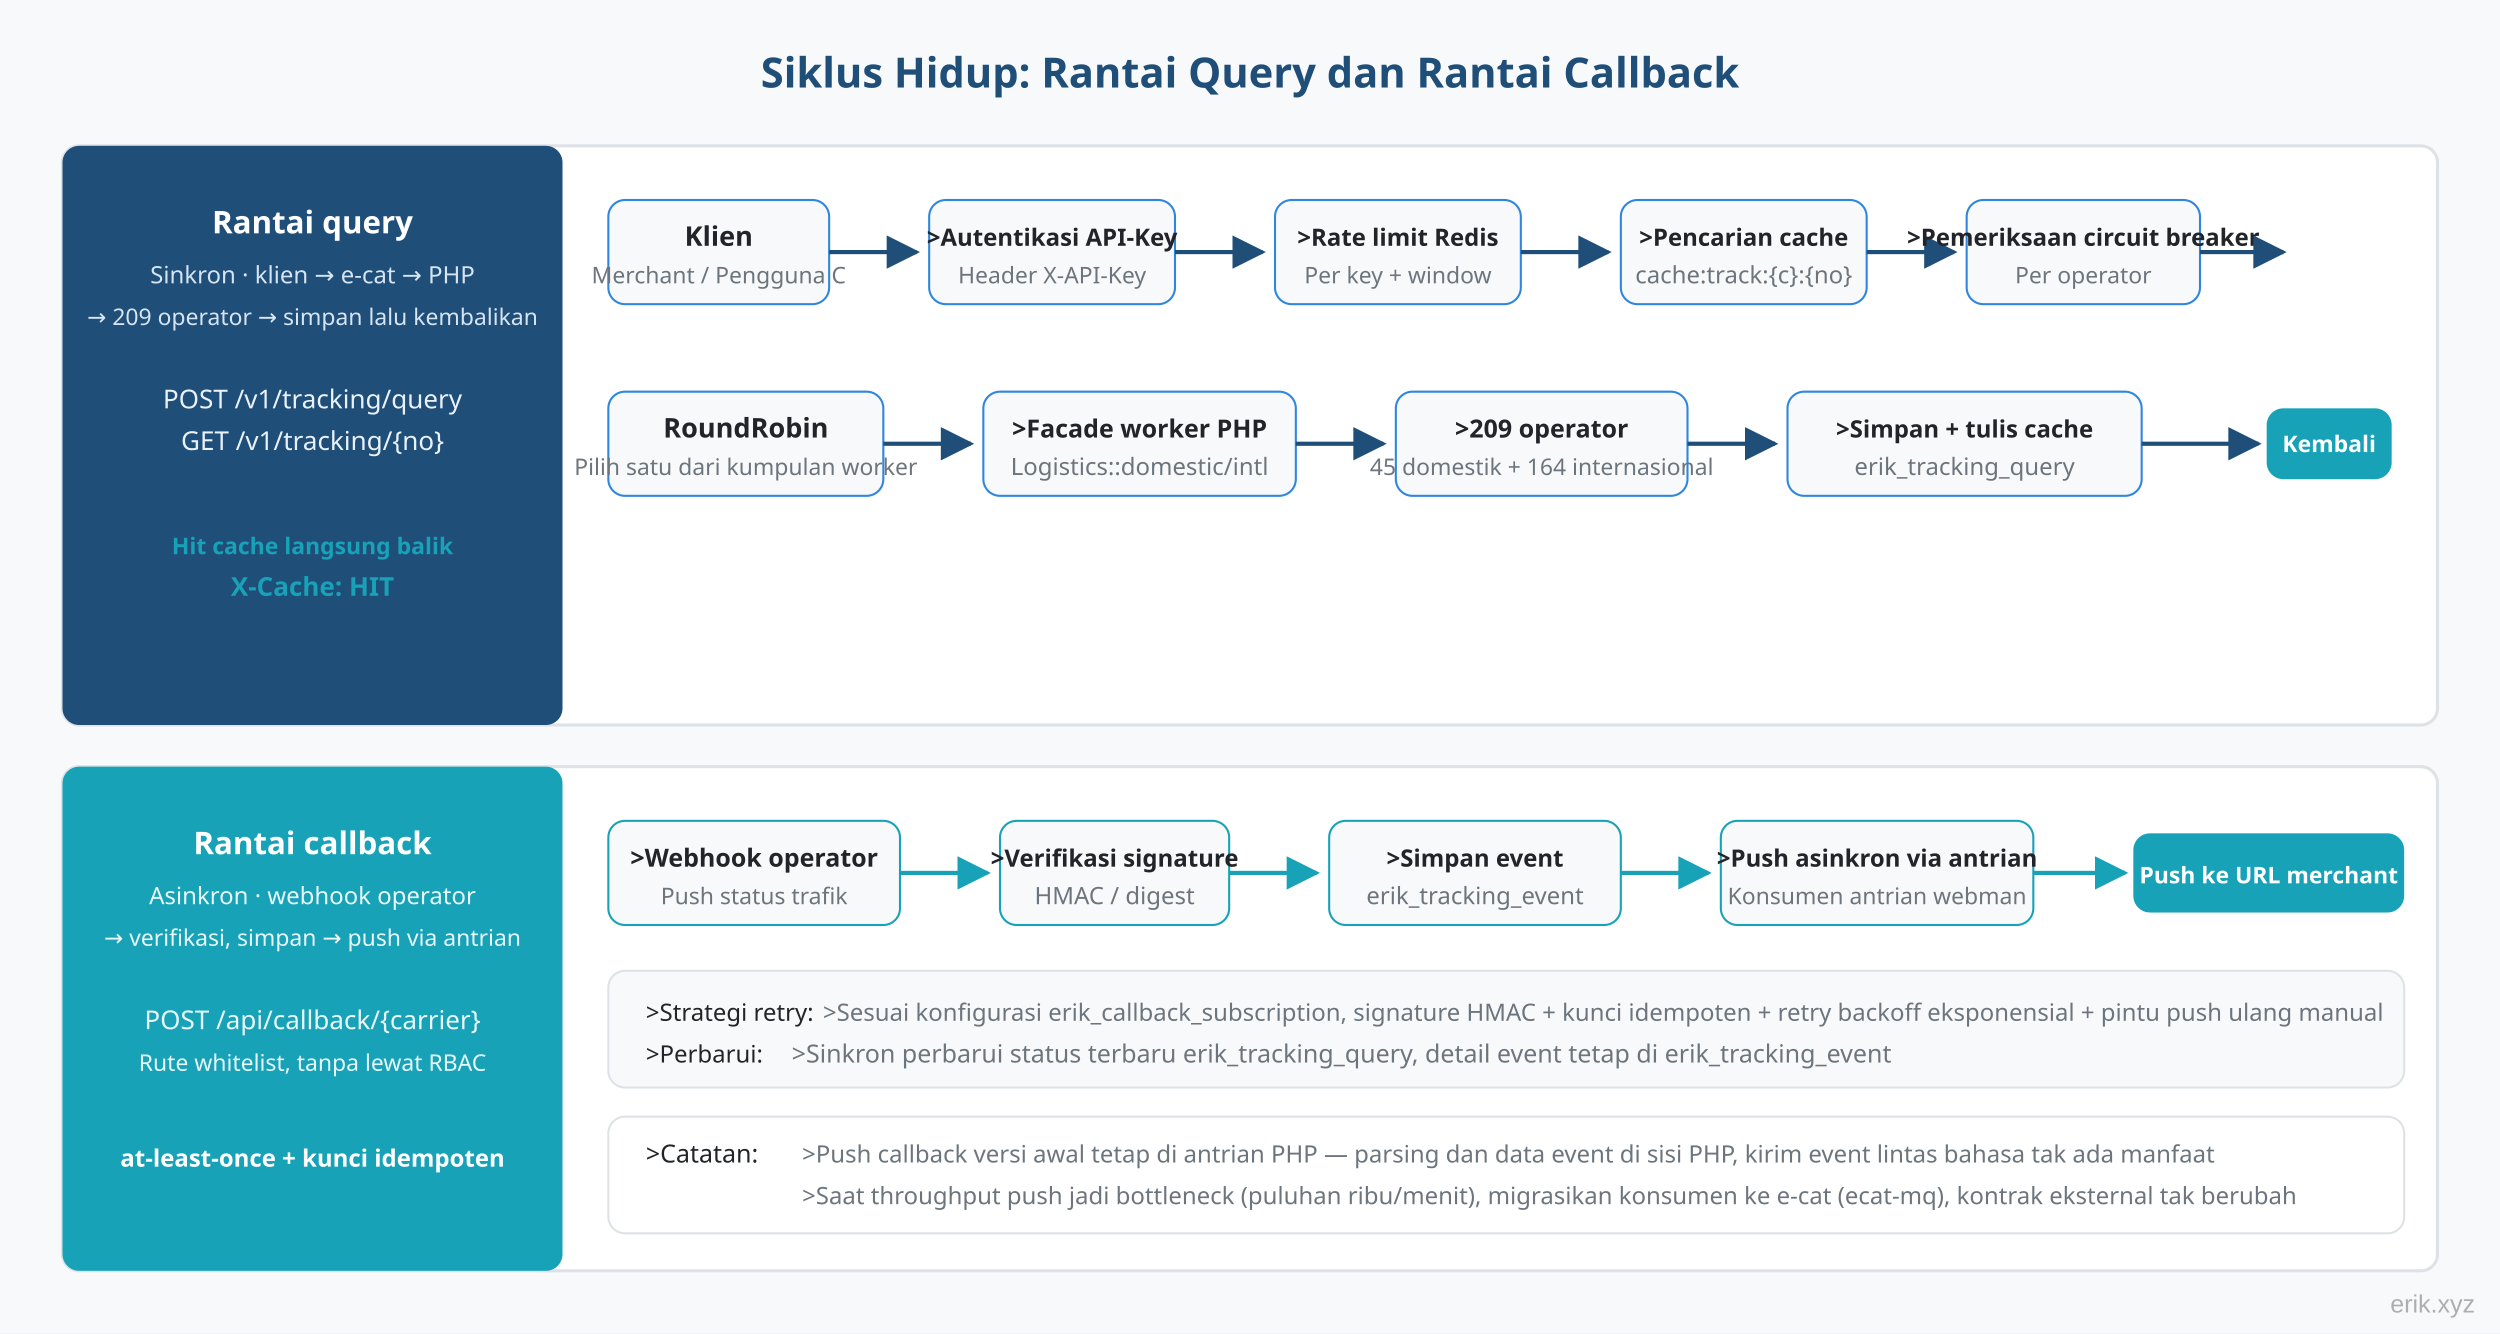
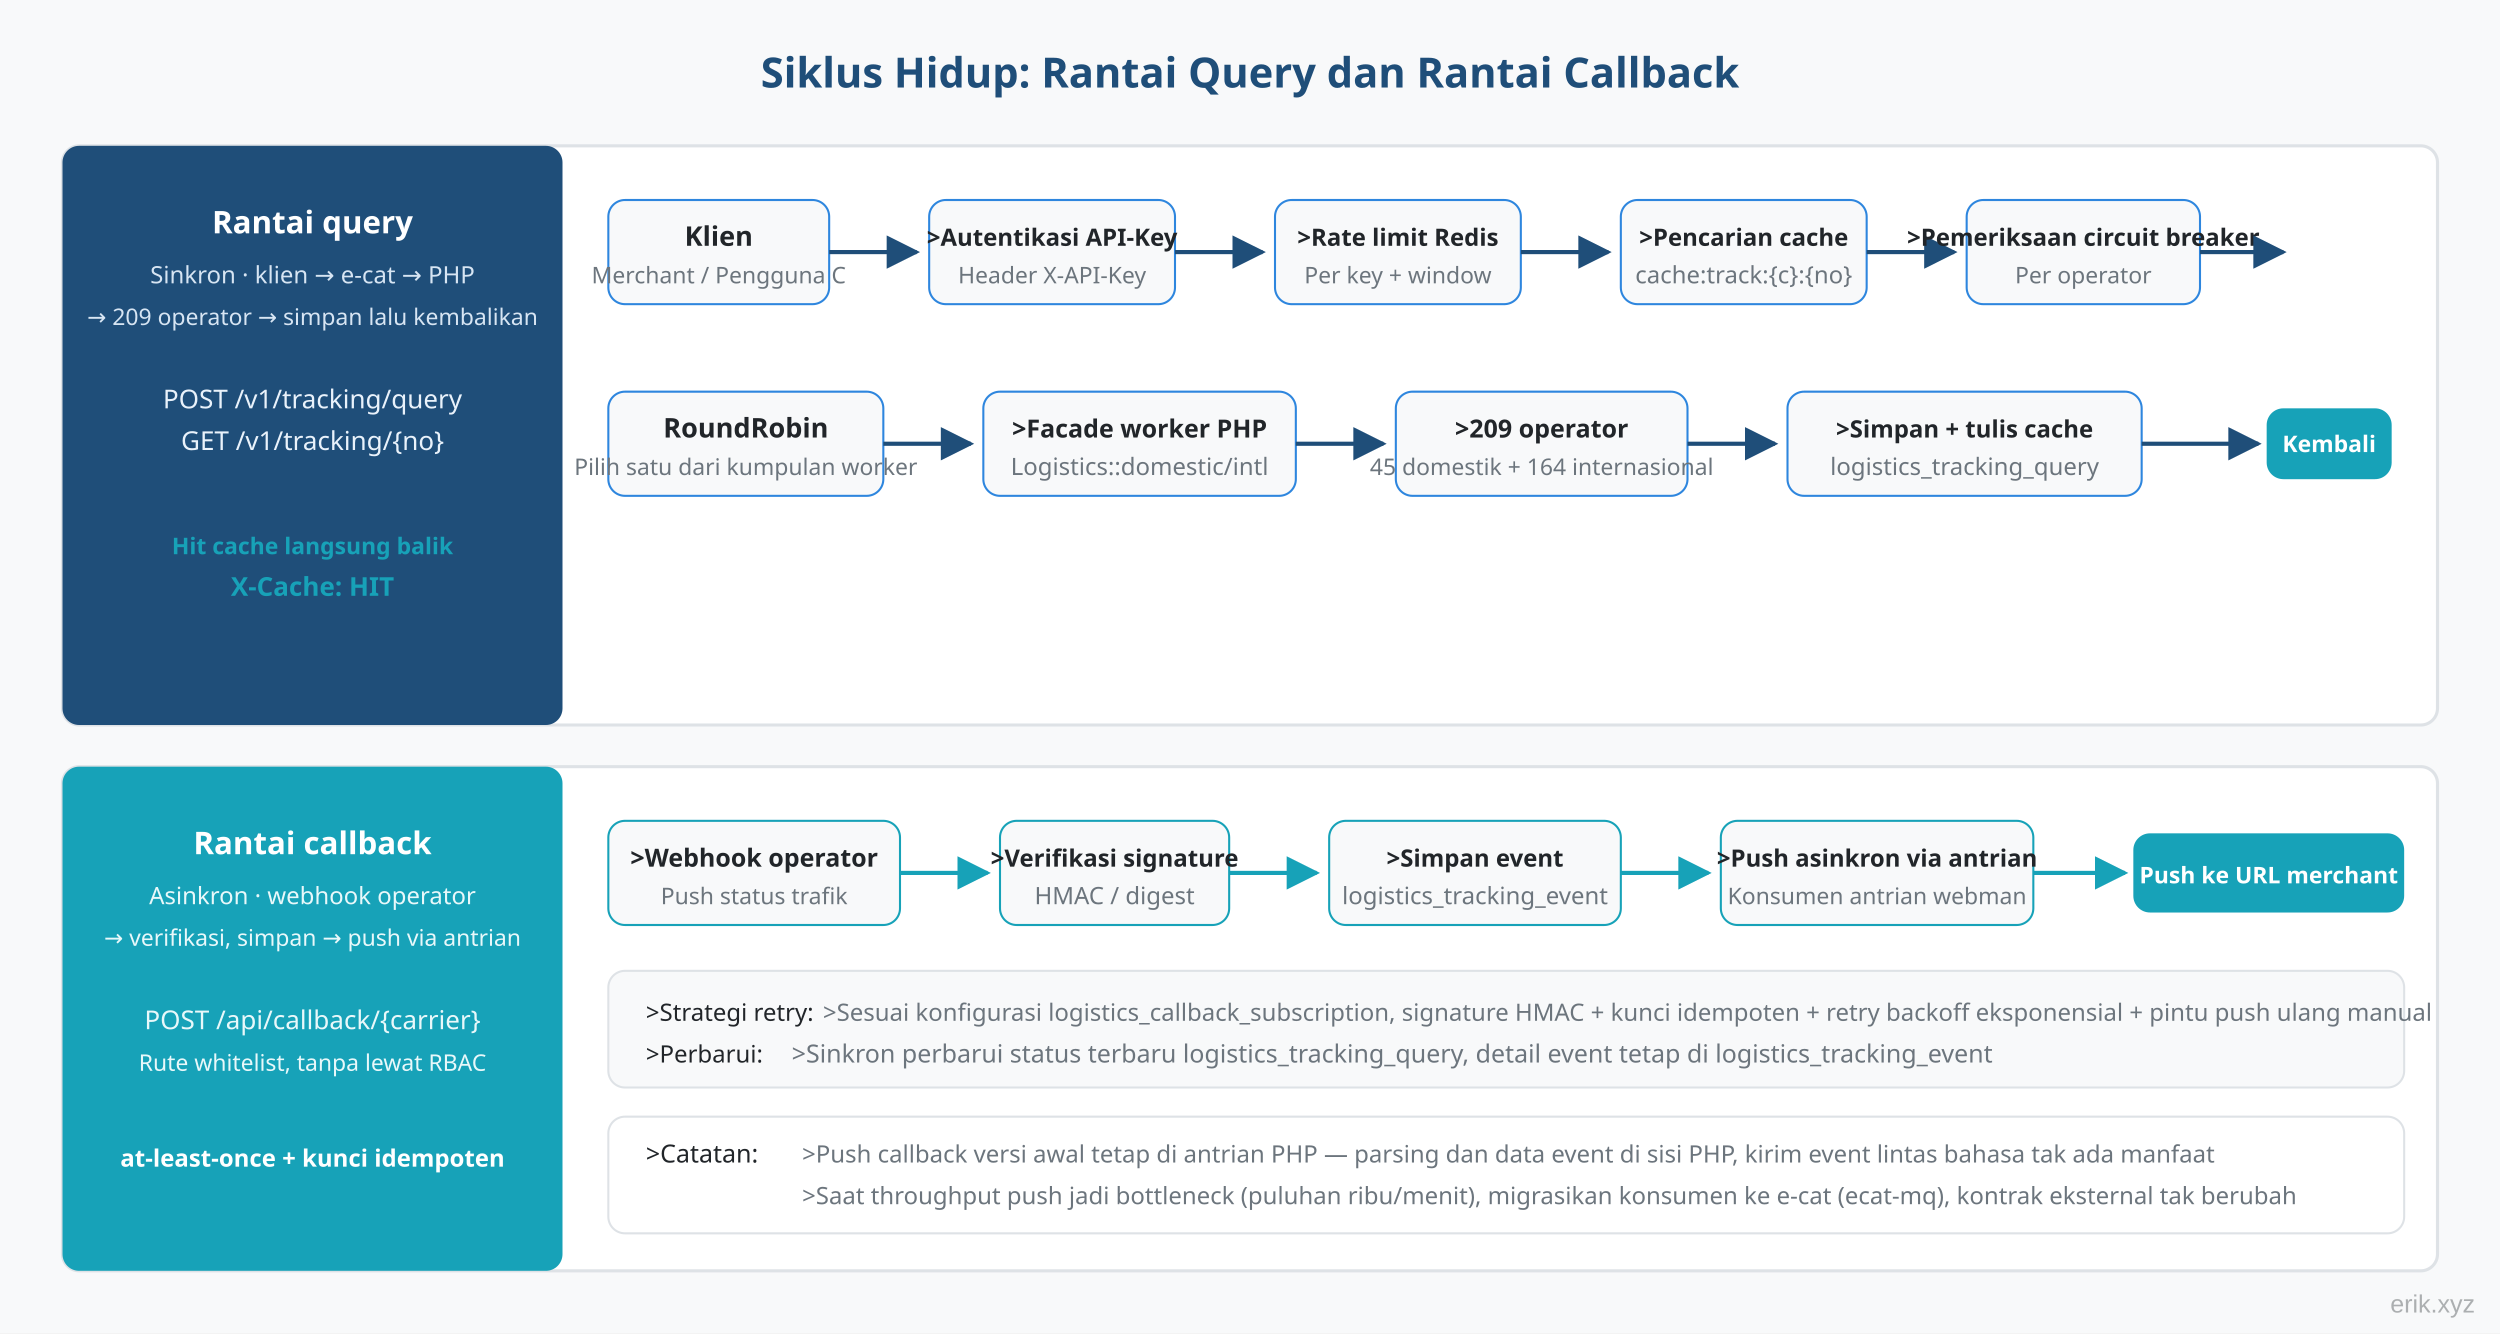
<svg xmlns="http://www.w3.org/2000/svg" viewBox="0 0 1200 640" font-family="'PingFang SC','Noto Sans SC','Microsoft YaHei',sans-serif">
  <defs>
    <marker id="arrow" viewBox="0 0 10 10" refX="9" refY="5" markerWidth="8" markerHeight="8" orient="auto-start-reverse">
      <path d="M0,0 L10,5 L0,10 z" fill="#1F4E79" />
    </marker>
    <marker id="arrow2" viewBox="0 0 10 10" refX="9" refY="5" markerWidth="8" markerHeight="8" orient="auto-start-reverse">
      <path d="M0,0 L10,5 L0,10 z" fill="#17A2B8" />
    </marker>
  </defs>
  <rect x="0" y="0" width="1200" height="640" fill="#F8F9FA" />
  <text x="600" y="42" text-anchor="middle" font-size="20" font-weight="bold" fill="#1F4E79">Siklus Hidup: Rantai Query dan Rantai Callback</text>
  <rect x="30" y="70" width="1140" height="278" rx="8" fill="#FFFFFF" stroke="#DEE2E6" stroke-width="1.5" />
  <rect x="30" y="70" width="240" height="278" rx="8" fill="#1F4E79" />
  <text x="150" y="112" text-anchor="middle" font-size="15" font-weight="bold" fill="#FFFFFF">Rantai query</text>
  <text x="150" y="136" text-anchor="middle" font-size="11.5" fill="#D7E5F3">Sinkron · klien → e-cat → PHP</text>
  <text x="150" y="156" text-anchor="middle" font-size="11" fill="#D7E5F3">→ 209 operator → simpan lalu kembalikan</text>
  <text x="150" y="196" text-anchor="middle" font-size="12.5" fill="#E9F2FB">POST /v1/tracking/query</text>
  <text x="150" y="216" text-anchor="middle" font-size="12.5" fill="#E9F2FB">GET /v1/tracking/{no}</text>
  <text x="150" y="266" text-anchor="middle" font-size="11" fill="#17A2B8" font-weight="bold">Hit cache langsung balik</text>
  <text x="150" y="286" text-anchor="middle" font-size="12.5" fill="#17A2B8" font-weight="bold">X-Cache: HIT</text>
  <g font-size="13" fill="#212529">
    <rect x="292" y="96" width="106" height="50" rx="8" fill="#F8F9FA" stroke="#2E86DE" />
    <text x="345" y="118" text-anchor="middle" font-weight="bold">Klien</text>
    <text x="345" y="136" text-anchor="middle" font-size="11" fill="#6C757D">Merchant / Pengguna C</text>
    <line x1="398" y1="121" x2="440" y2="121" stroke="#1F4E79" stroke-width="2" marker-end="url(#arrow)" />
    <rect x="446" y="96" width="118" height="50" rx="8" fill="#F8F9FA" stroke="#2E86DE" />
    <text x="505" y="118" text-anchor="middle" font-weight="bold" font-size="11.5">&gt;Autentikasi API-Key</text>
    <text x="505" y="136" text-anchor="middle" font-size="11" fill="#6C757D">Header X-API-Key</text>
    <line x1="564" y1="121" x2="606" y2="121" stroke="#1F4E79" stroke-width="2" marker-end="url(#arrow)" />
    <rect x="612" y="96" width="118" height="50" rx="8" fill="#F8F9FA" stroke="#2E86DE" />
    <text x="671" y="118" text-anchor="middle" font-weight="bold" font-size="11.5">&gt;Rate limit Redis</text>
    <text x="671" y="136" text-anchor="middle" font-size="11" fill="#6C757D">Per key + window</text>
    <line x1="730" y1="121" x2="772" y2="121" stroke="#1F4E79" stroke-width="2" marker-end="url(#arrow)" />
    <rect x="778" y="96" width="118" height="50" rx="8" fill="#F8F9FA" stroke="#2E86DE" />
    <text x="837" y="118" text-anchor="middle" font-weight="bold" font-size="11.5">&gt;Pencarian cache</text>
    <text x="837" y="136" text-anchor="middle" font-size="11.5" fill="#6C757D">cache:track:{c}:{no}</text>
    <line x1="896" y1="121" x2="938" y2="121" stroke="#1F4E79" stroke-width="2" marker-end="url(#arrow)" />
    <rect x="944" y="96" width="112" height="50" rx="8" fill="#F8F9FA" stroke="#2E86DE" />
    <text x="1000" y="118" text-anchor="middle" font-weight="bold" font-size="11.5">&gt;Pemeriksaan circuit breaker</text>
    <text x="1000" y="136" text-anchor="middle" font-size="11" fill="#6C757D">Per operator</text>
    <line x1="1056" y1="121" x2="1096" y2="121" stroke="#1F4E79" stroke-width="2" marker-end="url(#arrow)" />
  </g>
  <g font-size="13" fill="#212529">
    <rect x="292" y="188" width="132" height="50" rx="8" fill="#F8F9FA" stroke="#2E86DE" />
    <text x="358" y="210" text-anchor="middle" font-weight="bold">RoundRobin</text>
    <text x="358" y="228" text-anchor="middle" font-size="11" fill="#6C757D">Pilih satu dari kumpulan worker</text>
    <line x1="424" y1="213" x2="466" y2="213" stroke="#1F4E79" stroke-width="2" marker-end="url(#arrow)" />
    <rect x="472" y="188" width="150" height="50" rx="8" fill="#F8F9FA" stroke="#2E86DE" />
    <text x="547" y="210" text-anchor="middle" font-weight="bold" font-size="12">&gt;Facade worker PHP</text>
    <text x="547" y="228" text-anchor="middle" font-size="11.5" fill="#6C757D">Logistics::domestic/intl</text>
    <line x1="622" y1="213" x2="664" y2="213" stroke="#1F4E79" stroke-width="2" marker-end="url(#arrow)" />
    <rect x="670" y="188" width="140" height="50" rx="8" fill="#F8F9FA" stroke="#2E86DE" />
    <text x="740" y="210" text-anchor="middle" font-weight="bold" font-size="12">&gt;209 operator</text>
    <text x="740" y="228" text-anchor="middle" font-size="11" fill="#6C757D">45 domestik + 164 internasional</text>
    <line x1="810" y1="213" x2="852" y2="213" stroke="#1F4E79" stroke-width="2" marker-end="url(#arrow)" />
    <rect x="858" y="188" width="170" height="50" rx="8" fill="#F8F9FA" stroke="#2E86DE" />
    <text x="943" y="210" text-anchor="middle" font-weight="bold" font-size="11.5">&gt;Simpan + tulis cache</text>
-     <text x="943" y="228" text-anchor="middle" font-size="11.5" fill="#6C757D">erik_tracking_query</text>
+     <text x="943" y="228" text-anchor="middle" font-size="11.5" fill="#6C757D">logistics_tracking_query</text>
    <line x1="1028" y1="213" x2="1084" y2="213" stroke="#1F4E79" stroke-width="2" marker-end="url(#arrow)" />
    <rect x="1088" y="196" width="60" height="34" rx="8" fill="#17A2B8" />
    <text x="1118" y="217" text-anchor="middle" font-size="11" font-weight="bold" fill="#FFFFFF">Kembali</text>
  </g>
  <rect x="30" y="368" width="1140" height="242" rx="8" fill="#FFFFFF" stroke="#DEE2E6" stroke-width="1.5" />
  <rect x="30" y="368" width="240" height="242" rx="8" fill="#17A2B8" />
  <text x="150" y="410" text-anchor="middle" font-size="15" font-weight="bold" fill="#FFFFFF">Rantai callback</text>
  <text x="150" y="434" text-anchor="middle" font-size="11.5" fill="#E8F8FA">Asinkron · webhook operator</text>
  <text x="150" y="454" text-anchor="middle" font-size="11" fill="#E8F8FA">→ verifikasi, simpan → push via antrian</text>
  <text x="150" y="494" text-anchor="middle" font-size="12.5" fill="#E8F8FA">POST /api/callback/{carrier}</text>
  <text x="150" y="514" text-anchor="middle" font-size="11" fill="#E8F8FA">Rute whitelist, tanpa lewat RBAC</text>
  <text x="150" y="560" text-anchor="middle" font-size="11.5" fill="#FFFFFF" font-weight="bold">at-least-once + kunci idempoten</text>
  <g font-size="13" fill="#212529">
    <rect x="292" y="394" width="140" height="50" rx="8" fill="#F8F9FA" stroke="#17A2B8" />
    <text x="362" y="416" text-anchor="middle" font-weight="bold" font-size="12">&gt;Webhook operator</text>
    <text x="362" y="434" text-anchor="middle" font-size="11" fill="#6C757D">Push status trafik</text>
    <line x1="432" y1="419" x2="474" y2="419" stroke="#17A2B8" stroke-width="2" marker-end="url(#arrow2)" />
    <rect x="480" y="394" width="110" height="50" rx="8" fill="#F8F9FA" stroke="#17A2B8" />
    <text x="535" y="416" text-anchor="middle" font-weight="bold" font-size="11.5">&gt;Verifikasi signature</text>
    <text x="535" y="434" text-anchor="middle" font-size="11.5" fill="#6C757D">HMAC / digest</text>
    <line x1="590" y1="419" x2="632" y2="419" stroke="#17A2B8" stroke-width="2" marker-end="url(#arrow2)" />
    <rect x="638" y="394" width="140" height="50" rx="8" fill="#F8F9FA" stroke="#17A2B8" />
    <text x="708" y="416" text-anchor="middle" font-weight="bold" font-size="11.5">&gt;Simpan event</text>
-     <text x="708" y="434" text-anchor="middle" font-size="11.5" fill="#6C757D">erik_tracking_event</text>
+     <text x="708" y="434" text-anchor="middle" font-size="11.5" fill="#6C757D">logistics_tracking_event</text>
    <line x1="778" y1="419" x2="820" y2="419" stroke="#17A2B8" stroke-width="2" marker-end="url(#arrow2)" />
    <rect x="826" y="394" width="150" height="50" rx="8" fill="#F8F9FA" stroke="#17A2B8" />
    <text x="901" y="416" text-anchor="middle" font-weight="bold" font-size="11.5">&gt;Push asinkron via antrian</text>
    <text x="901" y="434" text-anchor="middle" font-size="11" fill="#6C757D">Konsumen antrian webman</text>
    <line x1="976" y1="419" x2="1020" y2="419" stroke="#17A2B8" stroke-width="2" marker-end="url(#arrow2)" />
    <rect x="1024" y="400" width="130" height="38" rx="8" fill="#17A2B8" />
    <text x="1089" y="424" text-anchor="middle" font-size="11" font-weight="bold" fill="#FFFFFF">Push ke URL merchant</text>
  </g>
  <g font-size="12.5" fill="#6C757D">
    <rect x="292" y="466" width="862" height="56" rx="8" fill="#F8F9FA" stroke="#DEE2E6" />
    <text x="310" y="490" fill="#212529" font-size="11.5">&gt;Strategi retry:</text>
-     <text x="395" y="490" font-size="11.5">&gt;Sesuai konfigurasi erik_callback_subscription, signature HMAC + kunci idempoten + retry backoff eksponensial + pintu push ulang manual</text>
+     <text x="395" y="490" font-size="11.5">&gt;Sesuai konfigurasi logistics_callback_subscription, signature HMAC + kunci idempoten + retry backoff eksponensial + pintu push ulang manual</text>
    <text x="310" y="510" fill="#212529" font-size="11.5">&gt;Perbarui:</text>
-     <text x="380" y="510" font-size="12">&gt;Sinkron perbarui status terbaru erik_tracking_query, detail event tetap di erik_tracking_event</text>
+     <text x="380" y="510" font-size="12">&gt;Sinkron perbarui status terbaru logistics_tracking_query, detail event tetap di logistics_tracking_event</text>
  </g>
  <g font-size="12.5" fill="#6C757D">
    <rect x="292" y="536" width="862" height="56" rx="8" fill="#FFFFFF" stroke="#DEE2E6" />
    <text x="310" y="558" fill="#212529" font-size="12">&gt;Catatan:</text>
    <text x="385" y="558" font-size="11.5">&gt;Push callback versi awal tetap di antrian PHP — parsing dan data event di sisi PHP, kirim event lintas bahasa tak ada manfaat</text>
    <text x="385" y="578" font-size="11.5">&gt;Saat throughput push jadi bottleneck (puluhan ribu/menit), migrasikan konsumen ke e-cat (ecat-mq), kontrak eksternal tak berubah</text>
  </g>
  <text x="1188" y="630" fill="rgba(33,37,41,0.35)" font-size="12" font-family="Arial, sans-serif" text-anchor="end">erik.xyz</text>
</svg>
